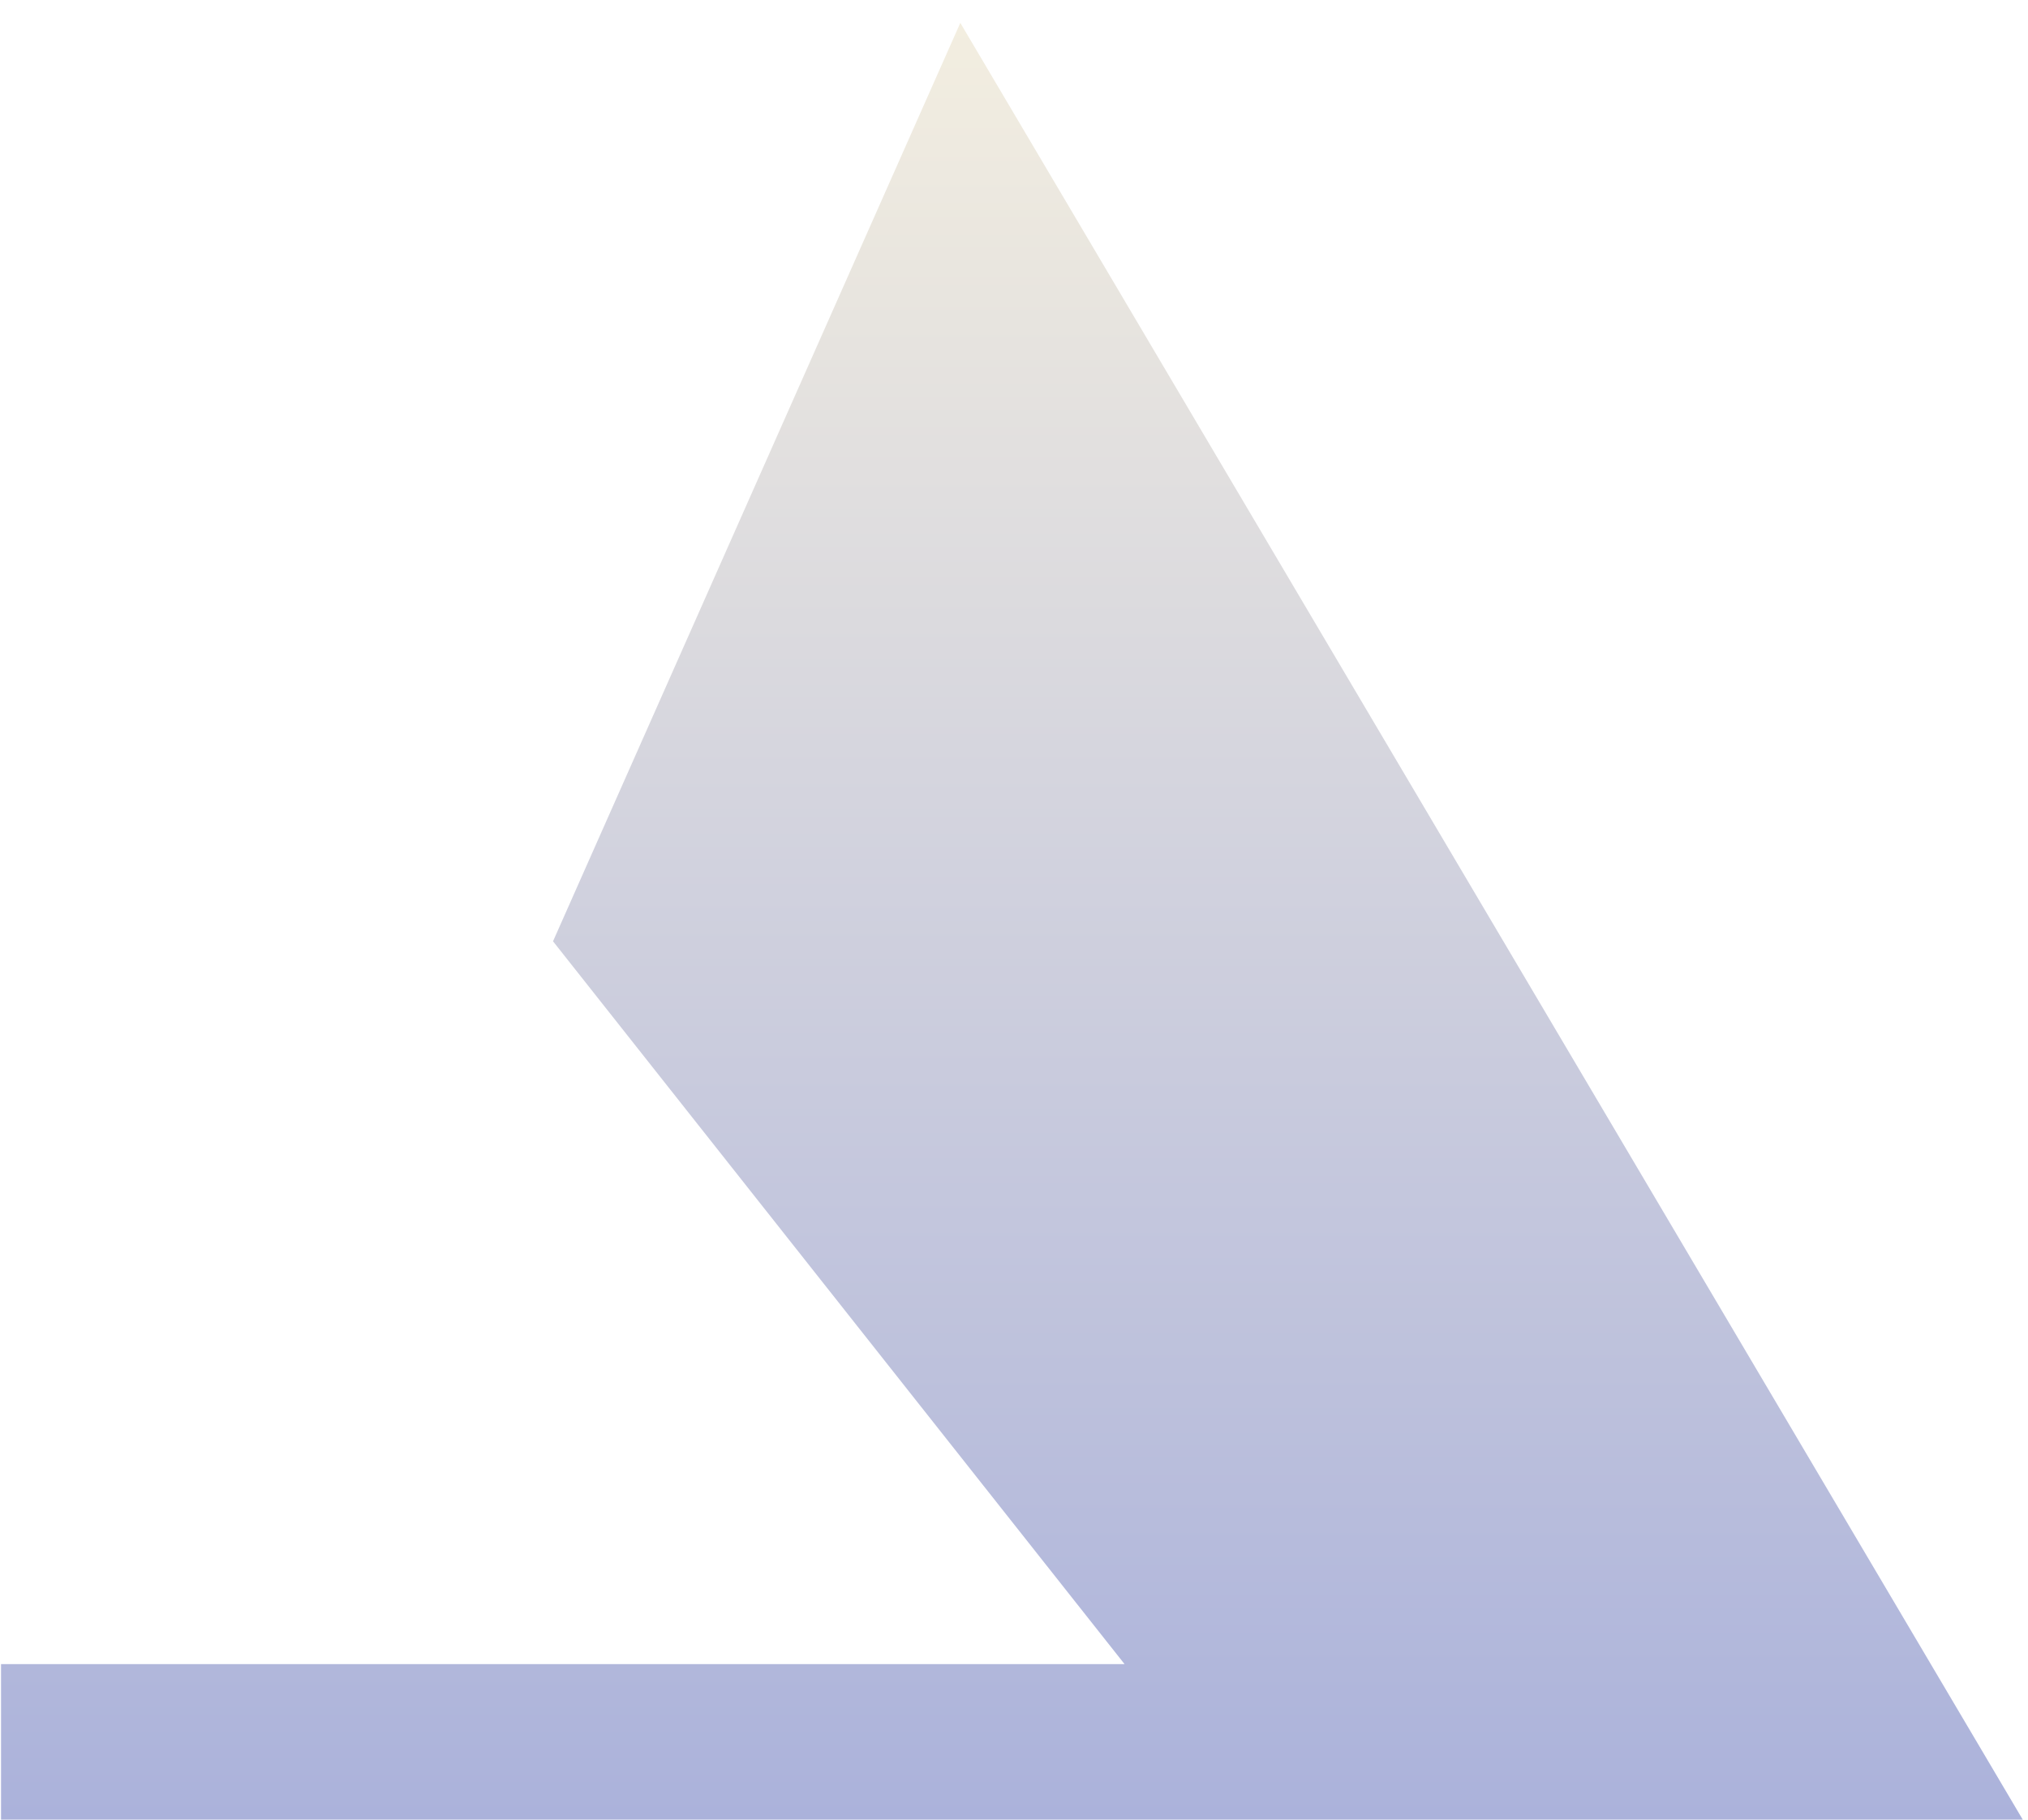
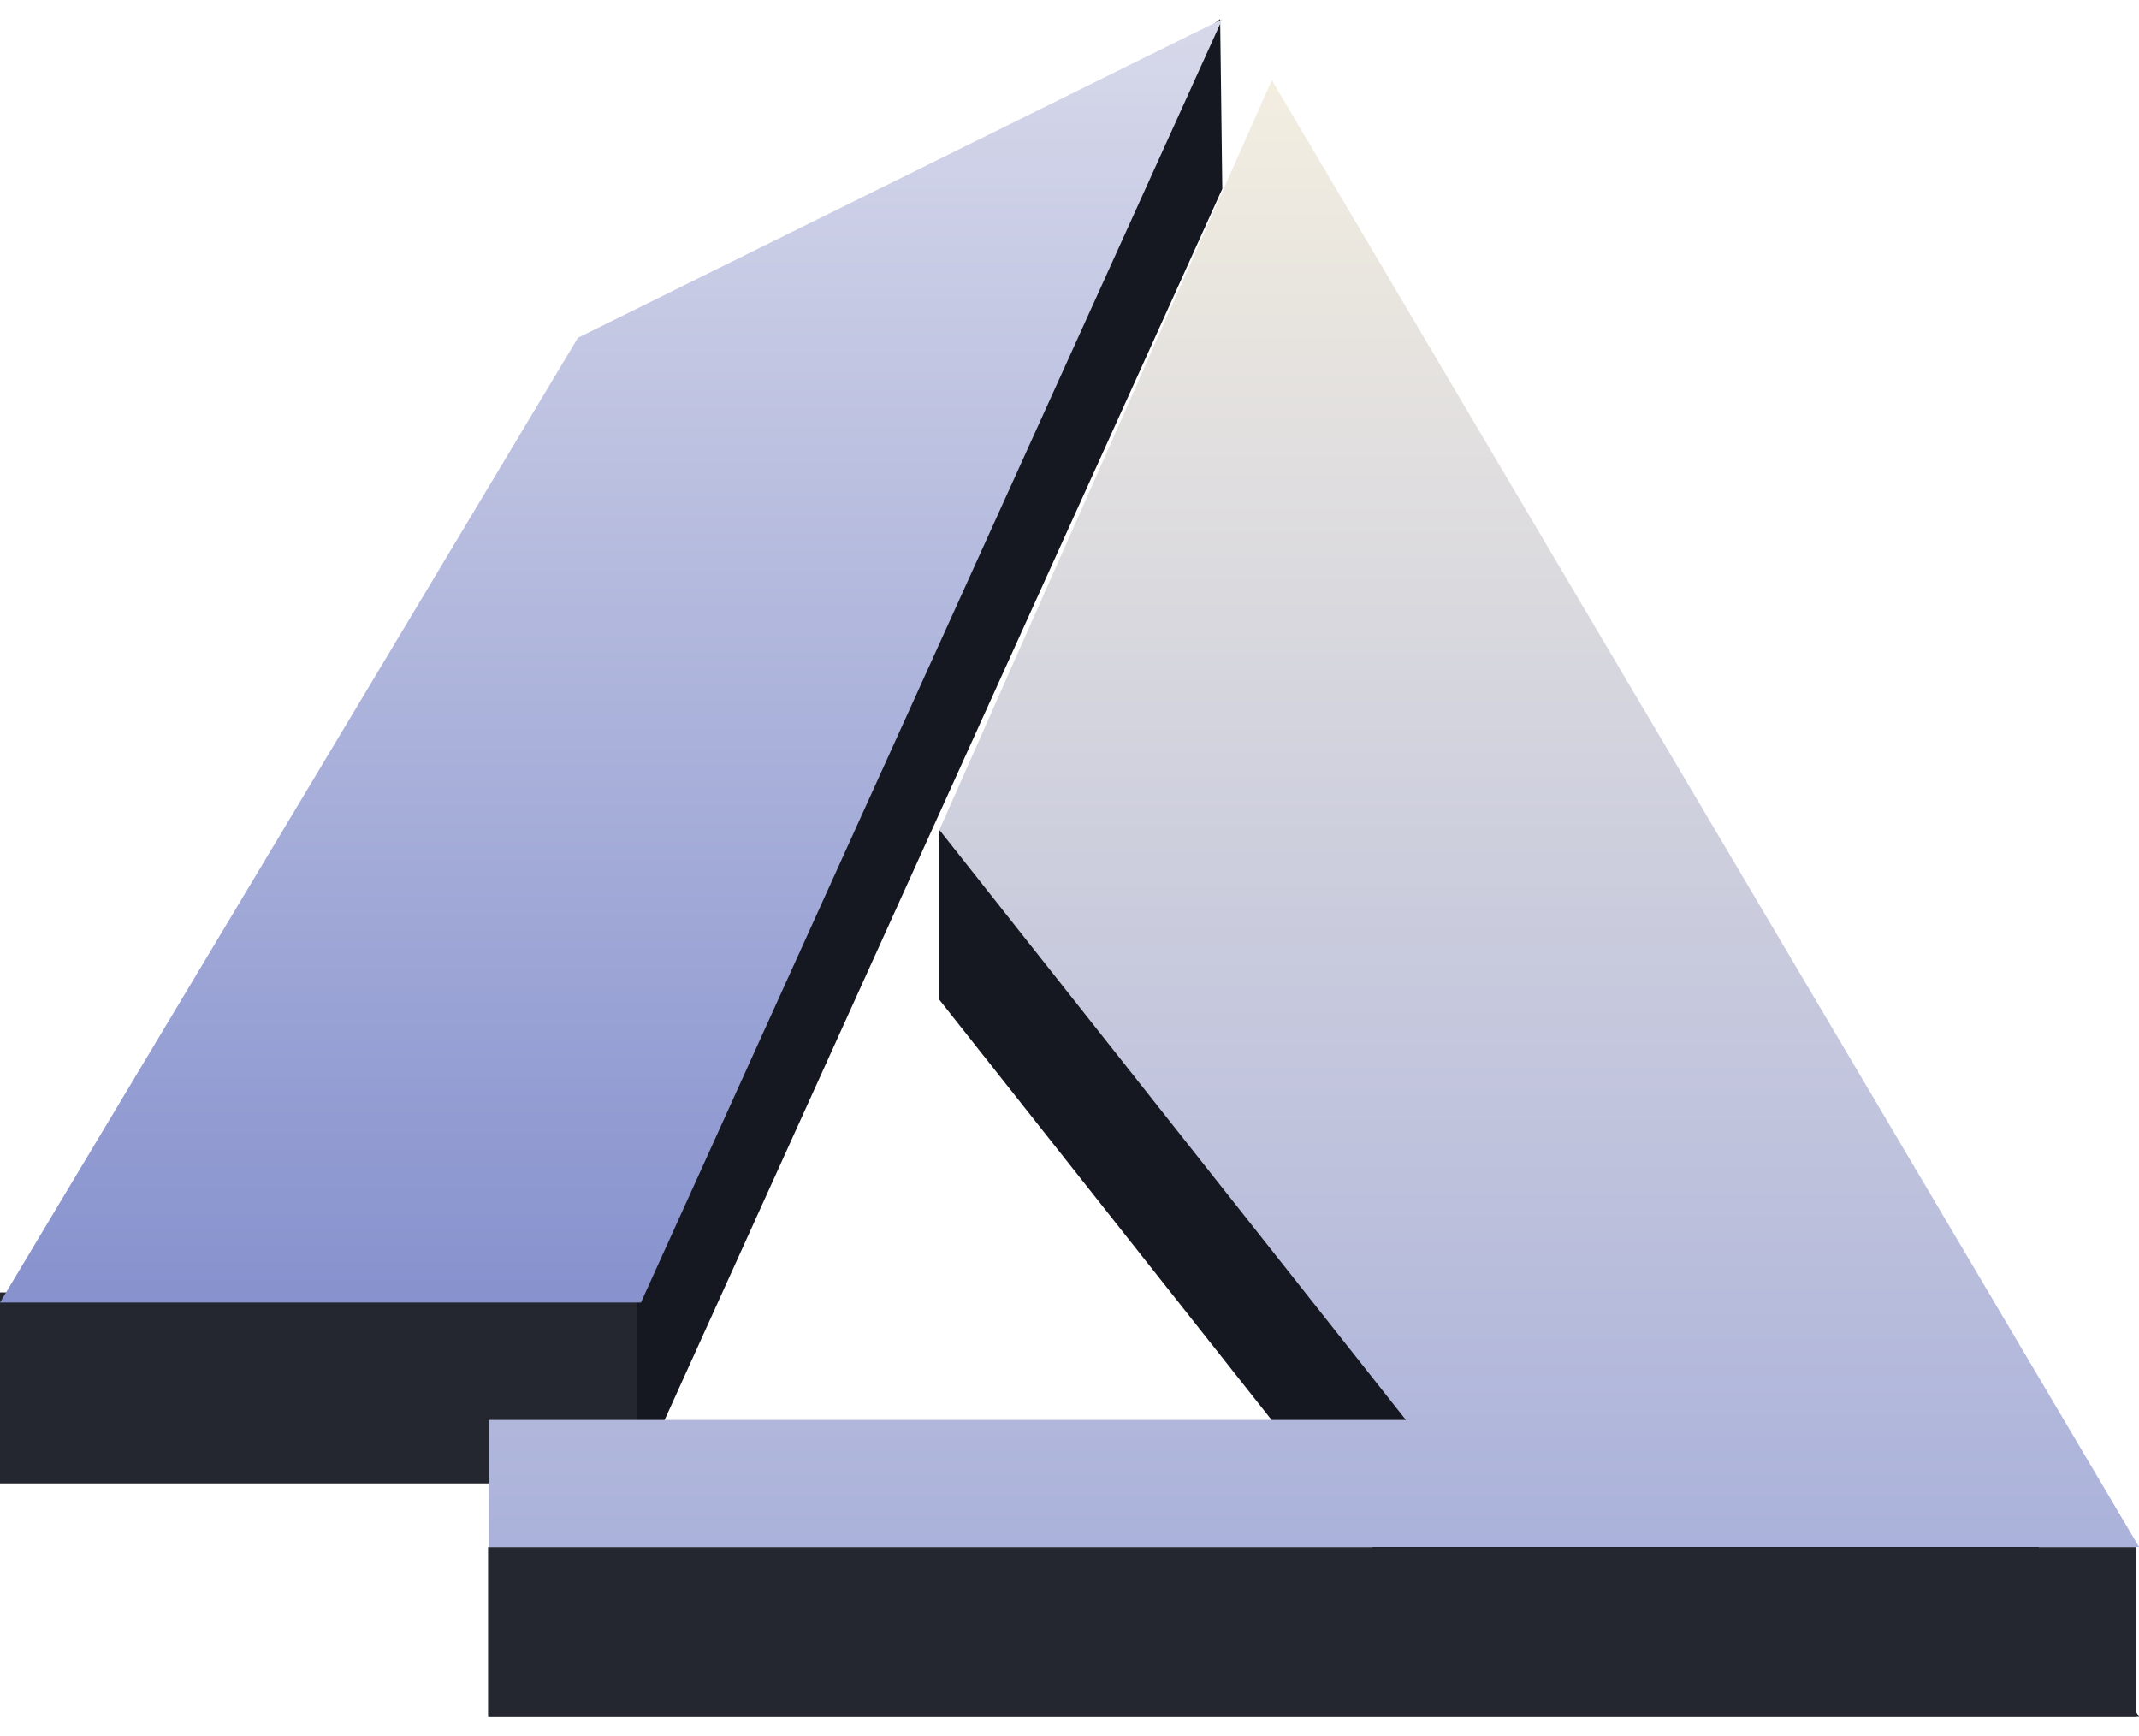
- <svg xmlns="http://www.w3.org/2000/svg" width="78" height="70" fill="none" viewBox="0 0 78 70">
-   <path fill="url(#paint0_linear)" d="M77.8 69.999H.04v-5.983h43.212L21.27 36.21 36.935.88l40.864 69.12z" />
+ <svg xmlns="http://www.w3.org/2000/svg" width="69" height="56" fill="none" viewBox="0 0 69 56">
+   <path fill="#151820" d="M20.675 47.493H0l18.642-31.12L39.36.616l.069 5.476-18.754 41.4z" />
+   <path fill="#242730" d="M0 47.852v-6.16h20.536v6.16H0z" />
+   <path fill="#151820" d="M69 55.38H15.77v-4.094h29.581L30.303 32.252v-5.437L41.026 8.066 69 55.381z" />
+   <path fill="url(#paint0_linear)" d="M20.675 42.017H0l18.642-31.12L39.43.616l-18.754 41.4z" />
+   <path fill="url(#paint1_linear)" d="M69 49.9H15.77v-4.095h29.581L30.303 26.771 41.026 2.586 69 49.9z" />
+   <path fill="#242730" d="M15.744 55.383v-5.477h53.17v5.477h-53.17z" />
  <defs>
-     <linearGradient id="paint0_linear" x1="38.919" x2="38.919" y1=".879" y2="69.999" gradientUnits="userSpaceOnUse">
+     <linearGradient id="paint0_linear" x1="19.714" x2="19.714" y1=".617" y2="42.017" gradientUnits="userSpaceOnUse">
+       <stop stop-color="#D7D9EA" />
+       <stop offset="1" stop-color="#8792CE" />
+     </linearGradient>
+     <linearGradient id="paint1_linear" x1="42.385" x2="42.385" y1="2.586" y2="49.9" gradientUnits="userSpaceOnUse">
      <stop stop-color="#F3EEE0" />
      <stop offset="1" stop-color="#ABB2DB" />
    </linearGradient>
  </defs>
</svg>
